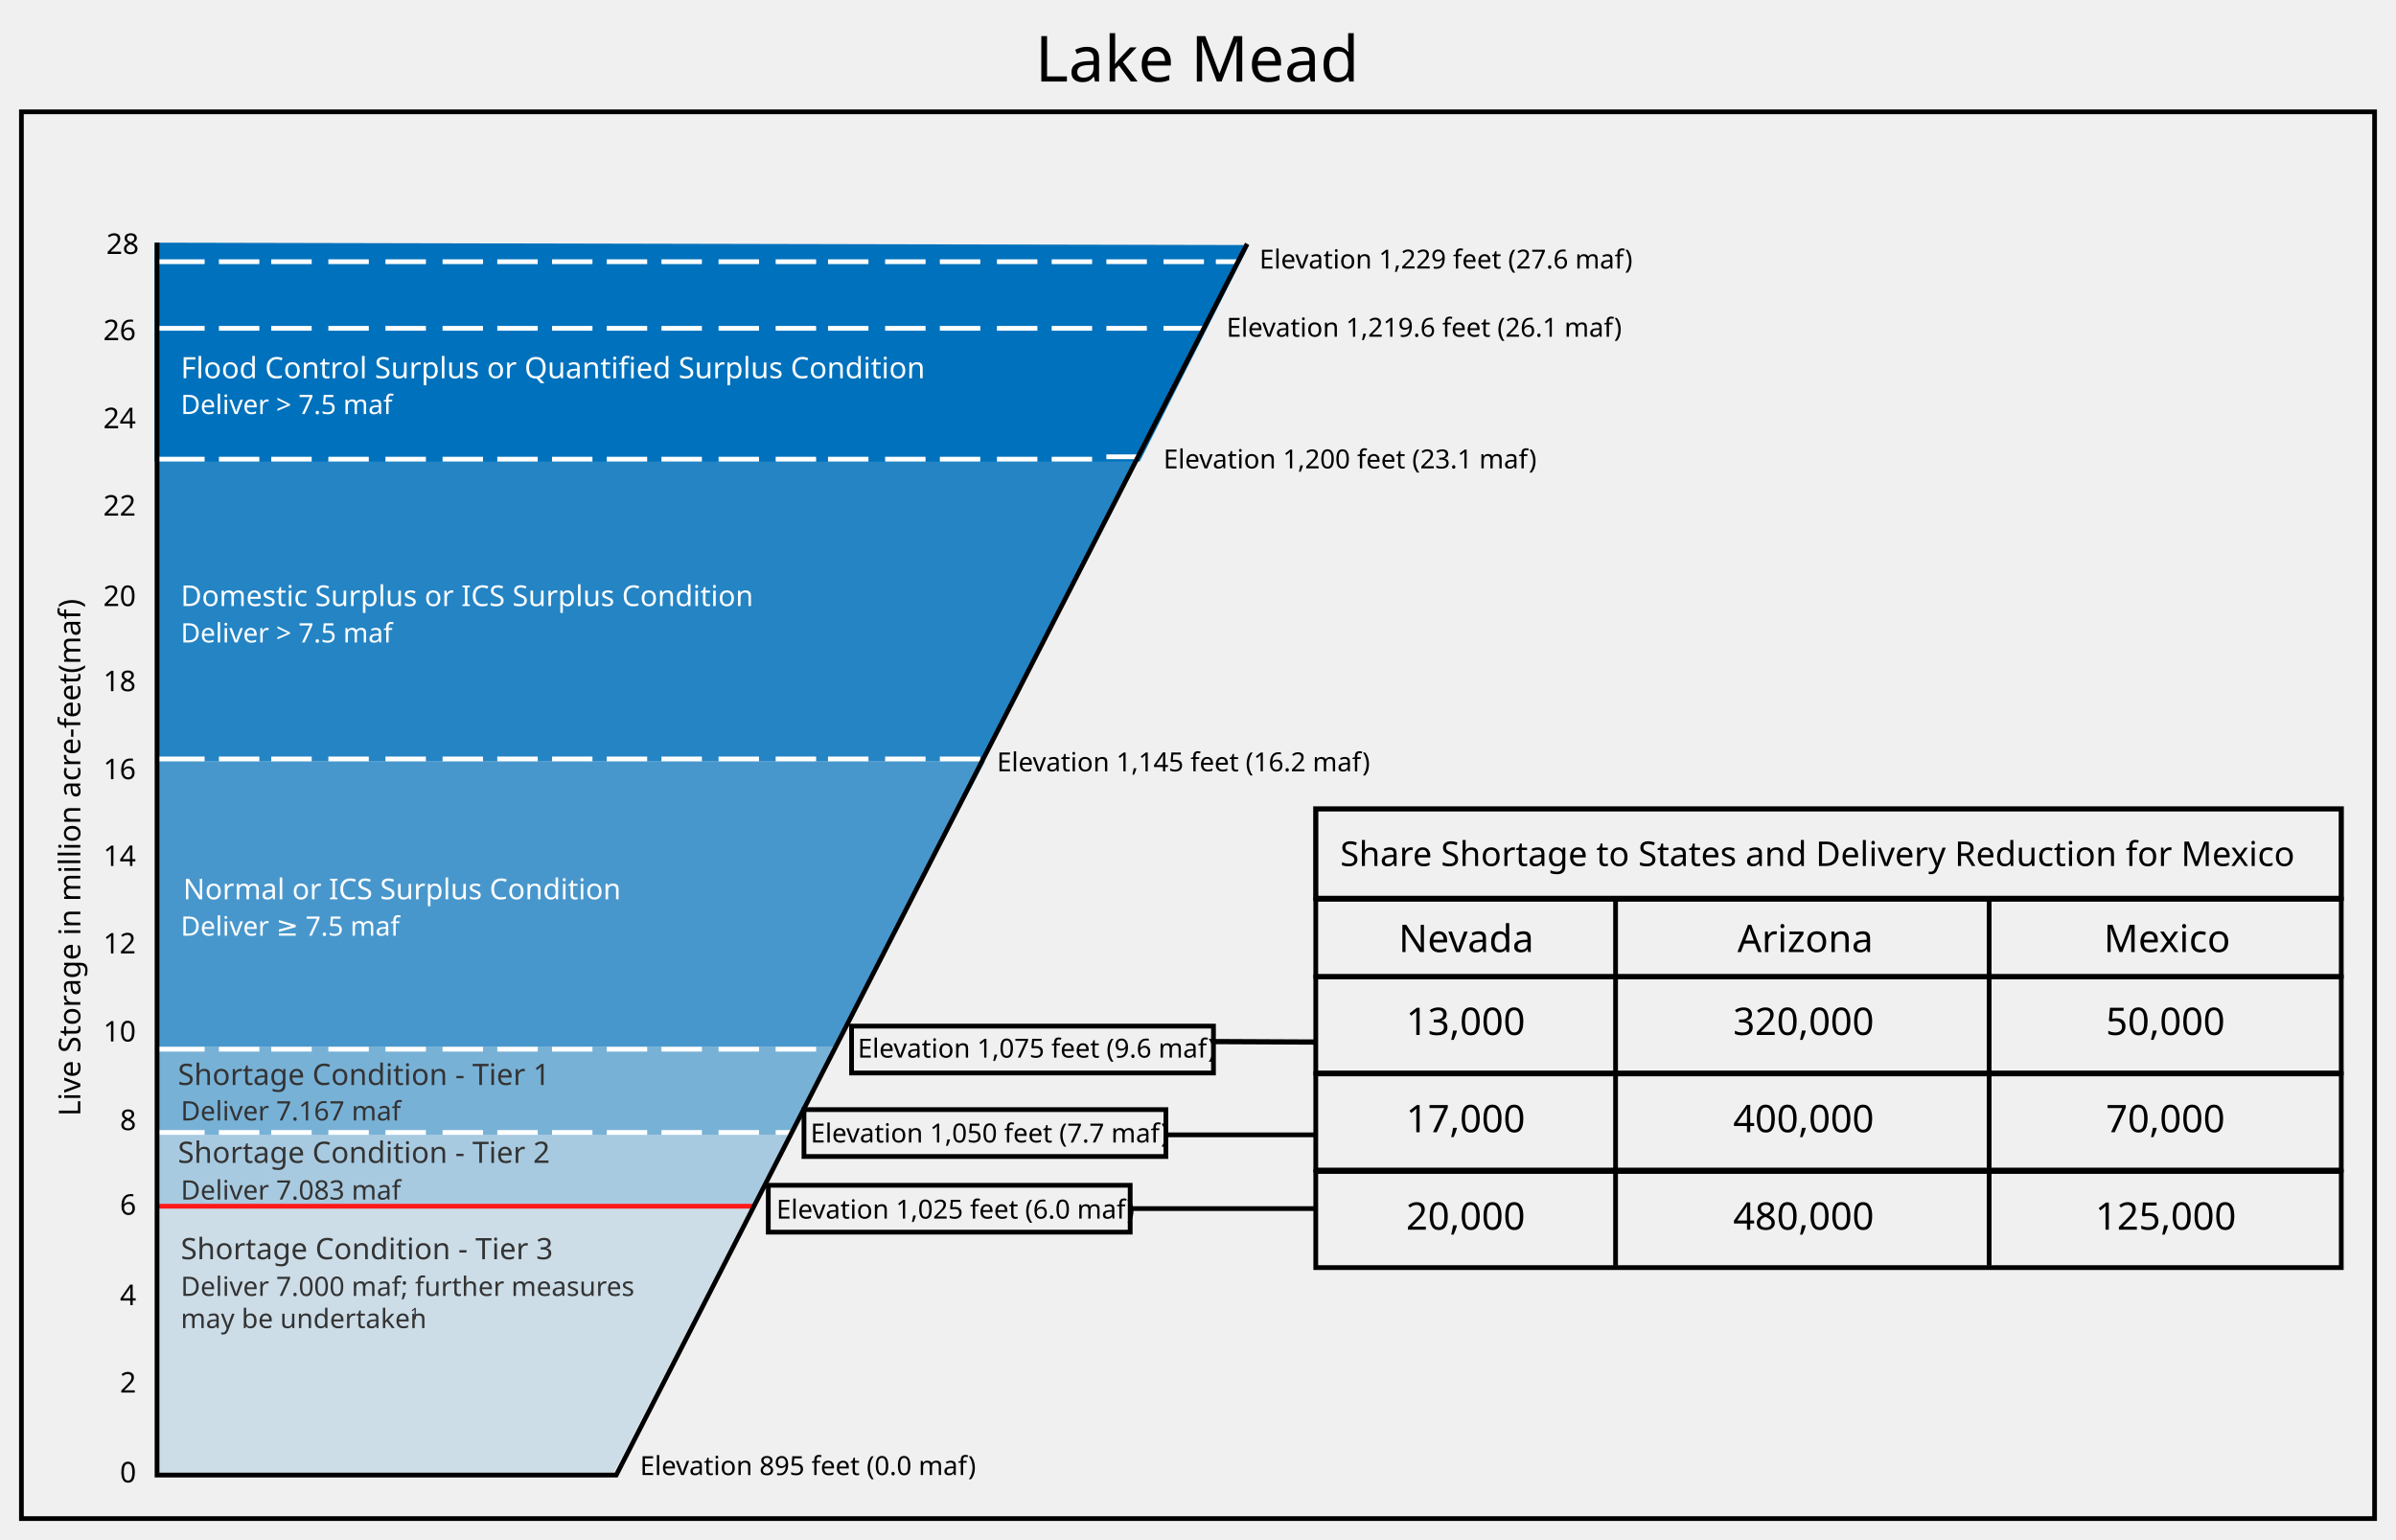
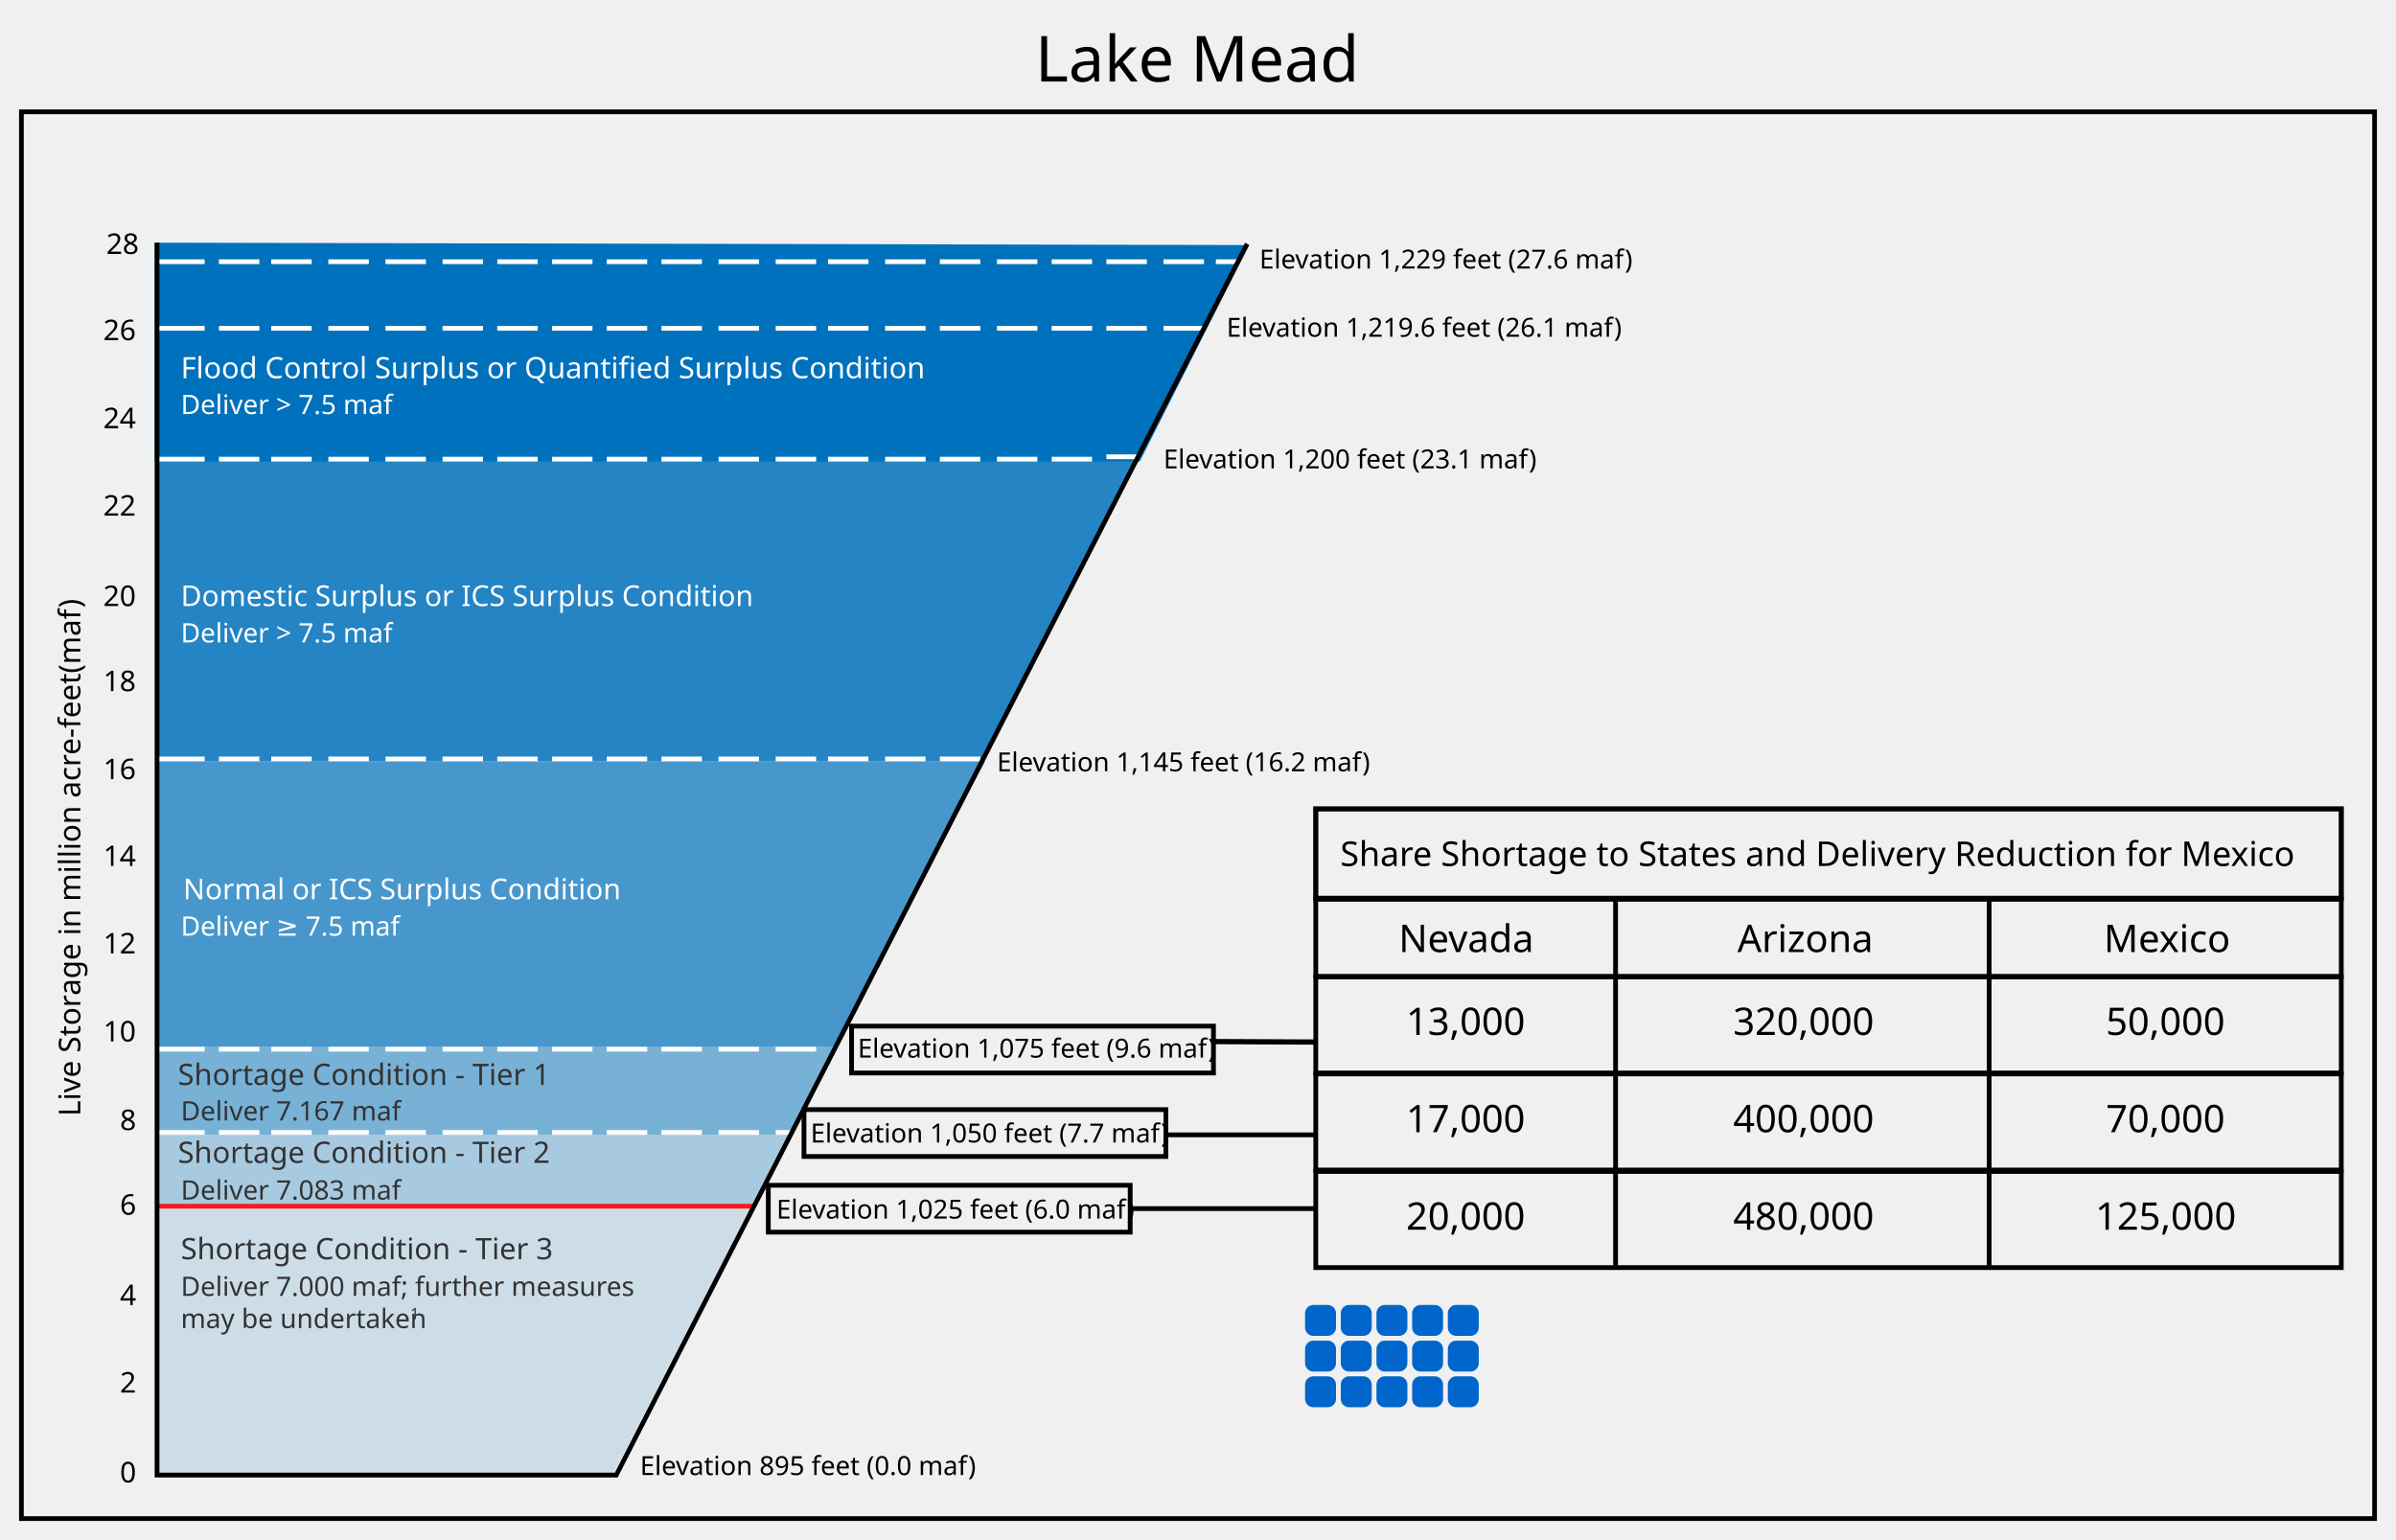
<svg xmlns="http://www.w3.org/2000/svg" version="1.1" id="Layer_1" x="0px" y="0px" viewBox="0 0 1007 647" enable-background="new 0 0 1007 647" xml:space="preserve">
  <polygon id="shortage3" opacity="0.15" fill="#0071BC" points="66,508 66,619 258,619 315.3,508 " />
  <polygon id="shortage2" opacity="0.3" fill="#0071BC" points="66,477 66,508 317,508 333,477 " />
  <polygon id="shortage1" opacity="0.5" fill="#0071BC" points="66,440 351,440 333,477 66,477 " />
  <polygon id="normal" opacity="0.7" fill="#0071BC" points="66,320 66,440 351,440 414,320 " />
  <polygon id="surplus" opacity="0.85" fill="#0071BC" points="66,192 66,320 412,320 479,191 " />
  <polygon id="flood-surplus" fill="#0071BC" points="65,102 65,194 479,194 525,103 " />
  <polygon id="shortage3-overlay" fill="#708090" opacity="0.6" points="65,102 65,508 317,508 525,103 " visibility="hidden" />
  <polygon id="shortage2-overlay" fill="#708090" opacity="0.6" points="65,102 65,477 333,477 525,103 " visibility="hidden" />
  <polygon id="shortage1-overlay" fill="#708090" opacity="0.6" points="65,102 65,440 351,440 525,103 " visibility="hidden" />
  <polygon id="shortage1-emphasis" opacity="1" fill="#0066CC" points="65,440 65,619 258,619 351,440 " visibility="hidden" />
  <polygon id="shortage2-emphasis" opacity="1" fill="#0066CC" points="65,477 65,619 258,619 333,477 " visibility="hidden" />
  <polygon id="shortage3-emphasis" opacity="1" fill="#0066CC" points="65,508 65,619 258,619 317,508 " visibility="hidden" />
  <text transform="matrix(1 0 0 1 435.0591 34.2695)" font-family="'Arial-BoldMT'" font-size="26.753">Lake Mead</text>
  <rect x="9" y="47" fill="none" stroke="#000000" stroke-width="1.979" stroke-miterlimit="10" width="989" height="591.3" />
  <g>
    <g>
      <rect x="66" y="192" fill="#FFFFFF" width="20" height="2" />
    </g>
    <g>
      <rect x="92" y="192" fill="#FFFFFF" width="17" height="2" />
    </g>
    <g>
      <rect x="114" y="192" fill="#FFFFFF" width="17" height="2" />
    </g>
    <g>
      <rect x="138" y="192" fill="#FFFFFF" width="17" height="2" />
    </g>
    <g>
      <rect x="162" y="192" fill="#FFFFFF" width="17" height="2" />
    </g>
    <g>
      <rect x="186" y="192" fill="#FFFFFF" width="17" height="2" />
    </g>
    <g>
      <rect x="209" y="192" fill="#FFFFFF" width="17" height="2" />
    </g>
    <g>
      <rect x="232" y="192" fill="#FFFFFF" width="17" height="2" />
    </g>
    <g>
      <rect x="255" y="192" fill="#FFFFFF" width="17" height="2" />
    </g>
    <g>
      <rect x="278" y="192" fill="#FFFFFF" width="17" height="2" />
    </g>
    <g>
      <rect x="302" y="192" fill="#FFFFFF" width="17" height="2" />
    </g>
    <g>
      <rect x="326" y="192" fill="#FFFFFF" width="17" height="2" />
    </g>
    <g>
      <rect x="348" y="192" fill="#FFFFFF" width="17" height="2" />
    </g>
    <g>
      <rect x="372" y="192" fill="#FFFFFF" width="17" height="2" />
    </g>
    <g>
      <rect x="395" y="192" fill="#FFFFFF" width="17" height="2" />
    </g>
    <g>
      <rect x="419" y="192" fill="#FFFFFF" width="17" height="2" />
    </g>
    <g>
      <rect x="442" y="192" fill="#FFFFFF" width="17" height="2" />
    </g>
    <g>
      <rect x="465" y="191" fill="#FFFFFF" width="14" height="2" />
    </g>
  </g>
  <g>
    <g>
      <rect x="66" y="318" fill="#FFFFFF" width="20" height="2" />
    </g>
    <g>
      <rect x="92" y="318" fill="#FFFFFF" width="17" height="2" />
    </g>
    <g>
      <rect x="114" y="318" fill="#FFFFFF" width="17" height="2" />
    </g>
    <g>
      <rect x="138" y="318" fill="#FFFFFF" width="17" height="2" />
    </g>
    <g>
      <rect x="162" y="318" fill="#FFFFFF" width="17" height="2" />
    </g>
    <g>
      <rect x="186" y="318" fill="#FFFFFF" width="17" height="2" />
    </g>
    <g>
      <rect x="209" y="318" fill="#FFFFFF" width="17" height="2" />
    </g>
    <g>
      <rect x="232" y="318" fill="#FFFFFF" width="17" height="2" />
    </g>
    <g>
      <rect x="255" y="318" fill="#FFFFFF" width="17" height="2" />
    </g>
    <g>
      <rect x="278" y="318" fill="#FFFFFF" width="17" height="2" />
    </g>
    <g>
      <rect x="302" y="318" fill="#FFFFFF" width="17" height="2" />
    </g>
    <g>
      <rect x="326" y="318" fill="#FFFFFF" width="17" height="2" />
    </g>
    <g>
      <rect x="348" y="318" fill="#FFFFFF" width="17" height="2" />
    </g>
    <g>
      <rect x="372" y="318" fill="#FFFFFF" width="17" height="2" />
    </g>
    <g>
      <rect x="395" y="318" fill="#FFFFFF" width="17" height="2" />
    </g>
  </g>
  <g>
    <g>
      <rect x="66" y="440" fill="#FFFFFF" width="20" height="2" />
    </g>
    <g>
      <rect x="92" y="440" fill="#FFFFFF" width="17" height="2" />
    </g>
    <g>
      <rect x="114" y="440" fill="#FFFFFF" width="17" height="2" />
    </g>
    <g>
      <rect x="138" y="440" fill="#FFFFFF" width="17" height="2" />
    </g>
    <g>
      <rect x="162" y="440" fill="#FFFFFF" width="17" height="2" />
    </g>
    <g>
      <rect x="186" y="440" fill="#FFFFFF" width="17" height="2" />
    </g>
    <g>
      <rect x="209" y="440" fill="#FFFFFF" width="17" height="2" />
    </g>
    <g>
      <rect x="232" y="440" fill="#FFFFFF" width="17" height="2" />
    </g>
    <g>
      <rect x="255" y="440" fill="#FFFFFF" width="17" height="2" />
    </g>
    <g>
      <rect x="278" y="440" fill="#FFFFFF" width="17" height="2" />
    </g>
    <g>
      <rect x="302" y="440" fill="#FFFFFF" width="17" height="2" />
    </g>
    <g>
      <rect x="326" y="440" fill="#FFFFFF" width="17" height="2" />
    </g>
  </g>
  <g>
    <g>
      <rect x="66" y="475" fill="#FFFFFF" width="20" height="2" />
    </g>
    <g>
      <rect x="92" y="475" fill="#FFFFFF" width="17" height="2" />
    </g>
    <g>
      <rect x="114" y="475" fill="#FFFFFF" width="17" height="2" />
    </g>
    <g>
      <rect x="138" y="475" fill="#FFFFFF" width="17" height="2" />
    </g>
    <g>
      <rect x="162" y="475" fill="#FFFFFF" width="17" height="2" />
    </g>
    <g>
      <rect x="186" y="475" fill="#FFFFFF" width="17" height="2" />
    </g>
    <g>
      <rect x="209" y="475" fill="#FFFFFF" width="17" height="2" />
    </g>
    <g>
      <rect x="232" y="475" fill="#FFFFFF" width="17" height="2" />
    </g>
    <g>
      <rect x="255" y="475" fill="#FFFFFF" width="17" height="2" />
    </g>
    <g>
      <rect x="278" y="475" fill="#FFFFFF" width="17" height="2" />
    </g>
    <g>
      <rect x="302" y="475" fill="#FFFFFF" width="17" height="2" />
    </g>
    <g>
      <rect x="326" y="475" fill="#FFFFFF" width="7" height="2" />
    </g>
  </g>
  <g>
    <g>
      <rect x="66" y="137" fill="#FFFFFF" width="20" height="2" />
    </g>
    <g>
      <rect x="92" y="137" fill="#FFFFFF" width="17" height="2" />
    </g>
    <g>
      <rect x="114" y="137" fill="#FFFFFF" width="17" height="2" />
    </g>
    <g>
      <rect x="138" y="137" fill="#FFFFFF" width="17" height="2" />
    </g>
    <g>
      <rect x="162" y="137" fill="#FFFFFF" width="17" height="2" />
    </g>
    <g>
      <rect x="186" y="137" fill="#FFFFFF" width="17" height="2" />
    </g>
    <g>
      <rect x="209" y="137" fill="#FFFFFF" width="17" height="2" />
    </g>
    <g>
      <rect x="232" y="137" fill="#FFFFFF" width="17" height="2" />
    </g>
    <g>
      <rect x="255" y="137" fill="#FFFFFF" width="17" height="2" />
    </g>
    <g>
      <rect x="278" y="137" fill="#FFFFFF" width="17" height="2" />
    </g>
    <g>
      <rect x="302" y="137" fill="#FFFFFF" width="17" height="2" />
    </g>
    <g>
      <rect x="326" y="137" fill="#FFFFFF" width="17" height="2" />
    </g>
    <g>
      <rect x="348" y="137" fill="#FFFFFF" width="17" height="2" />
    </g>
    <g>
      <rect x="372" y="137" fill="#FFFFFF" width="17" height="2" />
    </g>
    <g>
      <rect x="395" y="137" fill="#FFFFFF" width="17" height="2" />
    </g>
    <g>
      <rect x="419" y="137" fill="#FFFFFF" width="17" height="2" />
    </g>
    <g>
      <rect x="442" y="137" fill="#FFFFFF" width="17" height="2" />
    </g>
    <g>
      <rect x="465" y="137" fill="#FFFFFF" width="17" height="2" />
    </g>
    <g>
      <rect x="489" y="137" fill="#FFFFFF" width="17" height="2" />
    </g>
  </g>
  <g>
    <g>
      <rect x="66" y="109" fill="#FFFFFF" width="20" height="2" />
    </g>
    <g>
      <rect x="92" y="109" fill="#FFFFFF" width="17" height="2" />
    </g>
    <g>
      <rect x="114" y="109" fill="#FFFFFF" width="17" height="2" />
    </g>
    <g>
      <rect x="138" y="109" fill="#FFFFFF" width="17" height="2" />
    </g>
    <g>
      <rect x="162" y="109" fill="#FFFFFF" width="17" height="2" />
    </g>
    <g>
      <rect x="186" y="109" fill="#FFFFFF" width="17" height="2" />
    </g>
    <g>
      <rect x="209" y="109" fill="#FFFFFF" width="17" height="2" />
    </g>
    <g>
      <rect x="232" y="109" fill="#FFFFFF" width="17" height="2" />
    </g>
    <g>
      <rect x="255" y="109" fill="#FFFFFF" width="17" height="2" />
    </g>
    <g>
      <rect x="278" y="109" fill="#FFFFFF" width="17" height="2" />
    </g>
    <g>
      <rect x="302" y="109" fill="#FFFFFF" width="17" height="2" />
    </g>
    <g>
      <rect x="326" y="109" fill="#FFFFFF" width="17" height="2" />
    </g>
    <g>
      <rect x="348" y="109" fill="#FFFFFF" width="17" height="2" />
    </g>
    <g>
      <rect x="372" y="109" fill="#FFFFFF" width="17" height="2" />
    </g>
    <g>
      <rect x="395" y="109" fill="#FFFFFF" width="17" height="2" />
    </g>
    <g>
      <rect x="419" y="109" fill="#FFFFFF" width="17" height="2" />
    </g>
    <g>
      <rect x="442" y="109" fill="#FFFFFF" width="17" height="2" />
    </g>
    <g>
      <rect x="465" y="109" fill="#FFFFFF" width="17" height="2" />
    </g>
    <g>
      <rect x="489" y="109" fill="#FFFFFF" width="17" height="2" />
    </g>
    <g>
      <rect x="511" y="109" fill="#FFFFFF" width="9" height="2" />
    </g>
  </g>
  <g>
    <rect x="66" y="506" fill="#FF1919" width="251" height="2" />
  </g>
  <g>
    <polygon points="259.6,621 65,621 65,102 67,102 67,619 258.4,619 523.3,102 525,103  " />
  </g>
  <text transform="matrix(4.489659e-11 -1 1 4.489659e-11 33.75 469.1721)" font-family="'ArialMT'" font-size="12.612">Live Storage in million acre-feet(maf)</text>
  <text transform="matrix(1 0 0 1 529.3174 112.872)" font-family="'ArialMT'" font-size="11.074">Elevation 1,229 feet (27.6 maf)</text>
  <text transform="matrix(1 0 0 1 515.4844 141.5387)" font-family="'ArialMT'" font-size="11.074">Elevation 1,219.6 feet (26.1 maf)</text>
  <text transform="matrix(1 0 0 1 488.9843 196.872)" font-family="'ArialMT'" font-size="11.074">Elevation 1,200 feet (23.1 maf)</text>
  <rect id="shortage1-box" x="357.9" y="431.3" fill="none" stroke="#000000" stroke-width="2" stroke-miterlimit="10" width="152.1" height="19.7" />
  <rect id="shortage2-box" x="337.9" y="466.4" fill="none" stroke="#000000" stroke-width="2" stroke-miterlimit="10" width="152.1" height="19.7" />
  <rect id="shortage3-box" x="322.9" y="498.2" fill="none" stroke="#000000" stroke-width="2" stroke-miterlimit="10" width="152.1" height="19.7" />
  <text transform="matrix(1 0 0 1 418.9843 324.2054)" font-family="'ArialMT'" font-size="11.074">Elevation 1,145 feet (16.2 maf)</text>
  <text id="shortage1-text" transform="matrix(1 0 0 1 360.4843 444.5387)" font-family="'ArialMT'" font-size="11.074">Elevation 1,075 feet (9.6 maf)</text>
  <text id="shortage2-text" transform="matrix(1 0 0 1 340.651 480.2054)" font-family="'ArialMT'" font-size="11.074">Elevation 1,050 feet (7.7 maf)</text>
  <text id="shortage3-text" transform="matrix(1 0 0 1 326.3178 512.2053)" font-family="'ArialMT'" font-size="11.074">Elevation 1,025 feet (6.0 maf)</text>
  <rect x="357.9" y="431.3" opacity="0" stroke-width="2" stroke-miterlimit="10" width="152.1" height="19.7" />
  <rect x="337.9" y="466.4" opacity="0" stroke-width="2" stroke-miterlimit="10" width="152.1" height="19.7" />
  <rect x="322.9" y="498.2" opacity="0" stroke-width="2" stroke-miterlimit="10" width="152.1" height="19.7" />
  <text transform="matrix(1 0 0 1 268.9845 619.9999)" font-family="'ArialMT'" font-size="11.074">Elevation 895 feet (0.0 maf)</text>
  <text transform="matrix(1 0 0 1 75.9848 158.9785)" fill="#FFFFFF" font-family="'ArialMT'" font-size="12.363">Flood Control Surplus or Quantified Surplus Condition</text>
  <text transform="matrix(1 0 0 1 75.9858 174.037)" fill="#FFFFFF" font-family="'ArialMT'" font-size="11.266">Deliver &gt; 7.5 maf</text>
  <text transform="matrix(1 0 0 1 75.9858 270.037)" fill="#FFFFFF" font-family="'ArialMT'" font-size="11.266">Deliver &gt; 7.5 maf</text>
  <text transform="matrix(1 0 0 1 75.9858 393.287)" fill="#FFFFFF" font-family="'ArialMT'" font-size="11.266">Deliver ≥ 7.5 maf</text>
  <text transform="matrix(1 0 0 1 75.9858 470.9552)" fill="#333333" font-family="'ArialMT'" font-size="11.266">Deliver 7.167 maf</text>
  <text transform="matrix(1 0 0 1 75.9858 504.2052)" fill="#333333" font-family="'ArialMT'" font-size="11.266">Deliver 7.083 maf</text>
  <text transform="matrix(1 0 0 1 75.9858 544.7052)" fill="#333333" font-family="'ArialMT'" font-size="11.266">Deliver 7.000 maf; further measures</text>
  <text transform="matrix(1 0 0 1 75.9858 558.2242)" fill="#333333" font-family="'ArialMT'" font-size="11.266">may be undertaken</text>
  <text transform="matrix(0.583 0 0 0.583 172.434 554.4728)" fill="#333333" font-family="'ArialMT'" font-size="11.266">1</text>
  <text transform="matrix(1 0 0 1 75.9844 254.7349)" fill="#FFFFFF" font-family="'ArialMT'" font-size="12.079">Domestic Surplus or ICS Surplus Condition</text>
  <text transform="matrix(1 0 0 1 76.9844 377.9849)" fill="#FFFFFF" font-family="'ArialMT'" font-size="12.079">Normal or ICS Surplus Condition</text>
  <text transform="matrix(1 0 0 1 74.7344 456.04)" fill="#333333" font-family="'ArialMT'" font-size="12.434">Shortage Condition - Tier 1</text>
  <text transform="matrix(1 0 0 1 74.7344 488.79)" fill="#333333" font-family="'ArialMT'" font-size="12.434">Shortage Condition - Tier 2</text>
  <text transform="matrix(1 0 0 1 75.9844 529.29)" fill="#333333" font-family="'ArialMT'" font-size="12.434">Shortage Condition - Tier 3</text>
  <text transform="matrix(1 0 0 1 50.4009 623.083)" font-family="'ArialMT'" font-size="12">0</text>
  <text transform="matrix(1 0 0 1 50.4009 585.333)" font-family="'ArialMT'" font-size="12">2</text>
  <text transform="matrix(1 0 0 1 50.4009 548.583)" font-family="'ArialMT'" font-size="12">4</text>
  <text transform="matrix(1 0 0 1 50.4009 510.583)" font-family="'ArialMT'" font-size="12">6</text>
  <text transform="matrix(1 0 0 1 50.4009 475)" font-family="'ArialMT'" font-size="12">8</text>
  <text transform="matrix(1 0 0 1 43.4009 437.75)" font-family="'ArialMT'" font-size="12">10</text>
  <text transform="matrix(1 0 0 1 43.4009 400.75)" font-family="'ArialMT'" font-size="12">12</text>
  <text transform="matrix(1 0 0 1 43.4009 364)" font-family="'ArialMT'" font-size="12">14</text>
  <text transform="matrix(1 0 0 1 43.4009 327.5)" font-family="'ArialMT'" font-size="12">16</text>
  <text transform="matrix(1 0 0 1 43.4009 290.5)" font-family="'ArialMT'" font-size="12">18</text>
  <text transform="matrix(1 0 0 1 43.4009 254.7349)" font-family="'ArialMT'" font-size="12">20</text>
  <text transform="matrix(1 0 0 1 43.4009 216.7349)" font-family="'ArialMT'" font-size="12">22</text>
  <text transform="matrix(1 0 0 1 43.4009 179.9849)" font-family="'ArialMT'" font-size="12">24</text>
  <text transform="matrix(1 0 0 1 43.4009 142.9849)" font-family="'ArialMT'" font-size="12">26</text>
  <text transform="matrix(1 0 0 1 44.6509 106.7349)" font-family="'ArialMT'" font-size="12">28</text>
  <rect x="553" y="378" fill="none" stroke="#000000" stroke-width="2" stroke-miterlimit="10" width="431" height="32.4" />
  <rect id="shortage1-table" x="553" y="410.6" fill="none" stroke="#000000" stroke-width="2" stroke-miterlimit="10" width="431" height="40.4" />
  <rect id="shortage2-table" x="553" y="451.4" fill="none" stroke="#000000" stroke-width="2" stroke-miterlimit="10" width="431" height="40.4" />
  <rect id="shortage3-table" x="553" y="492.4" fill="none" stroke="#000000" stroke-width="2" stroke-miterlimit="10" width="431" height="40.4" />
  <text transform="matrix(1 0 0 1 587.8484 400.1637)" font-family="'ArialMT'" font-size="16">Nevada</text>
  <text transform="matrix(1 0 0 1 730.2196 400.1637)" font-family="'ArialMT'" font-size="16">Arizona</text>
  <text transform="matrix(1 0 0 1 884.197 400.1637)" font-family="'ArialMT'" font-size="16">Mexico</text>
  <text transform="matrix(1 0 0 1 590.954 435.0175)" font-family="'ArialMT'" font-size="16">13,000</text>
  <text transform="matrix(1 0 0 1 728.4142 435.0173)" font-family="'ArialMT'" font-size="16">320,000</text>
  <text transform="matrix(1 0 0 1 885.0685 435.0173)" font-family="'ArialMT'" font-size="16">50,000</text>
  <text transform="matrix(1 0 0 1 590.954 475.8971)" font-family="'ArialMT'" font-size="16">17,000</text>
  <text transform="matrix(1 0 0 1 728.4142 475.8969)" font-family="'ArialMT'" font-size="16">400,000</text>
  <text transform="matrix(1 0 0 1 885.0685 475.8969)" font-family="'ArialMT'" font-size="16">70,000</text>
  <text transform="matrix(1 0 0 1 590.954 516.8705)" font-family="'ArialMT'" font-size="16">20,000</text>
  <text transform="matrix(1 0 0 1 728.4142 516.8702)" font-family="'ArialMT'" font-size="16">480,000</text>
  <text transform="matrix(1 0 0 1 880.6188 516.8702)" font-family="'ArialMT'" font-size="16">125,000</text>
  <rect x="553" y="410.6" opacity="0" stroke-width="2" stroke-miterlimit="10" width="431" height="40.4" />
  <rect x="553" y="451.4" opacity="0" stroke-width="2" stroke-miterlimit="10" width="431" height="40.4" />
  <rect x="553" y="492.4" opacity="0" stroke-width="2" stroke-miterlimit="10" width="431" height="40.4" />
  <line fill="none" stroke="#000000" stroke-width="2" stroke-miterlimit="10" x1="679" y1="378" x2="679" y2="532" />
  <line fill="none" stroke="#000000" stroke-width="2" stroke-miterlimit="10" x1="836" y1="378" x2="836" y2="532" />
  <line fill="none" stroke="#000000" stroke-width="2.204" stroke-miterlimit="10" x1="510" y1="437.8" x2="553" y2="438" />
  <line fill="none" stroke="#000000" stroke-width="2" stroke-miterlimit="10" x1="490" y1="477" x2="553" y2="477" />
  <line fill="none" stroke="#000000" stroke-width="2" stroke-miterlimit="10" x1="475" y1="508" x2="553" y2="508" />
  <rect x="553" y="340" fill="none" stroke="#000000" stroke-width="2.161" stroke-miterlimit="10" width="431" height="37.6" />
  <text transform="matrix(0.583 0 0 0.583 563.2842 363.9973)" font-family="'Arial-BoldMT'" font-size="24.646">Share Shortage to States and Delivery Reduction for Mexico</text>
  <polygon id="shortage3-mouse" points="66,508 66,619 258,619 315.3,508 " opacity="0" />
  <polygon id="shortage2-mouse" points="66,477 66,508 317,508 333,477 " opacity="0" />
  <polygon id="shortage1-mouse" points="66,440 351,440 333,477 66,477 " opacity="0" />
+   <g id="normal-allocation" fill="#0066CC" stroke="#0066CC" visibility="visible" stroke-width="3">
+     <rect x="550" y="550" width="10" height="10" rx="2" ry="2" />
+     <rect x="565" y="550" width="10" height="10" rx="2" ry="2" />
+     <rect x="580" y="550" width="10" height="10" rx="2" ry="2" />
+     <rect x="595" y="550" width="10" height="10" rx="2" ry="2" />
+     <rect x="610" y="550" width="10" height="10" rx="2" ry="2" />
+     <rect x="550" y="565" width="10" height="10" rx="2" ry="2" />
+     <rect x="565" y="565" width="10" height="10" rx="2" ry="2" />
+     <rect x="580" y="565" width="10" height="10" rx="2" ry="2" />
+     <rect x="595" y="565" width="10" height="10" rx="2" ry="2" />
+     <rect x="610" y="565" width="10" height="10" rx="2" ry="2" />
+     <rect x="550" y="580" width="10" height="10" rx="2" ry="2" />
+     <rect x="565" y="580" width="10" height="10" rx="2" ry="2" />
+     <rect x="580" y="580" width="10" height="10" rx="2" ry="2" />
+     <rect x="595" y="580" width="10" height="10" rx="2" ry="2" />
+     <rect x="610" y="580" width="10" height="10" rx="2" ry="2" />
+   </g>
+   <g id="shortage3-allocation" visibility="hidden" fill="#FFFFFF">
+     <rect x="550" y="580" width="10" height="10" rx="2" ry="2" />
+     <rect x="565" y="580" width="10" height="10" rx="2" ry="2" />
+     <rect x="580" y="580" width="10" height="10" rx="2" ry="2" />
+     <rect x="595" y="580" width="10" height="10" rx="2" ry="2" />
+     <rect x="610" y="580" width="10" height="10" rx="2" ry="2" />
+   </g>
+   <g id="shortage2-allocation" visibility="hidden" fill="#FFFFFF">&gt;
+ 	<rect x="580" y="580" width="10" height="10" rx="2" ry="2" />
+     <rect x="595" y="580" width="10" height="10" rx="2" ry="2" />
+     <rect x="610" y="580" width="10" height="10" rx="2" ry="2" />
+   </g>
+   <g id="shortage1-allocation" visibility="hidden" fill="#FFFFFF">&gt;
+ 	<rect x="610" y="580" width="10" height="10" rx="2" ry="2" />
+   </g>
</svg>
